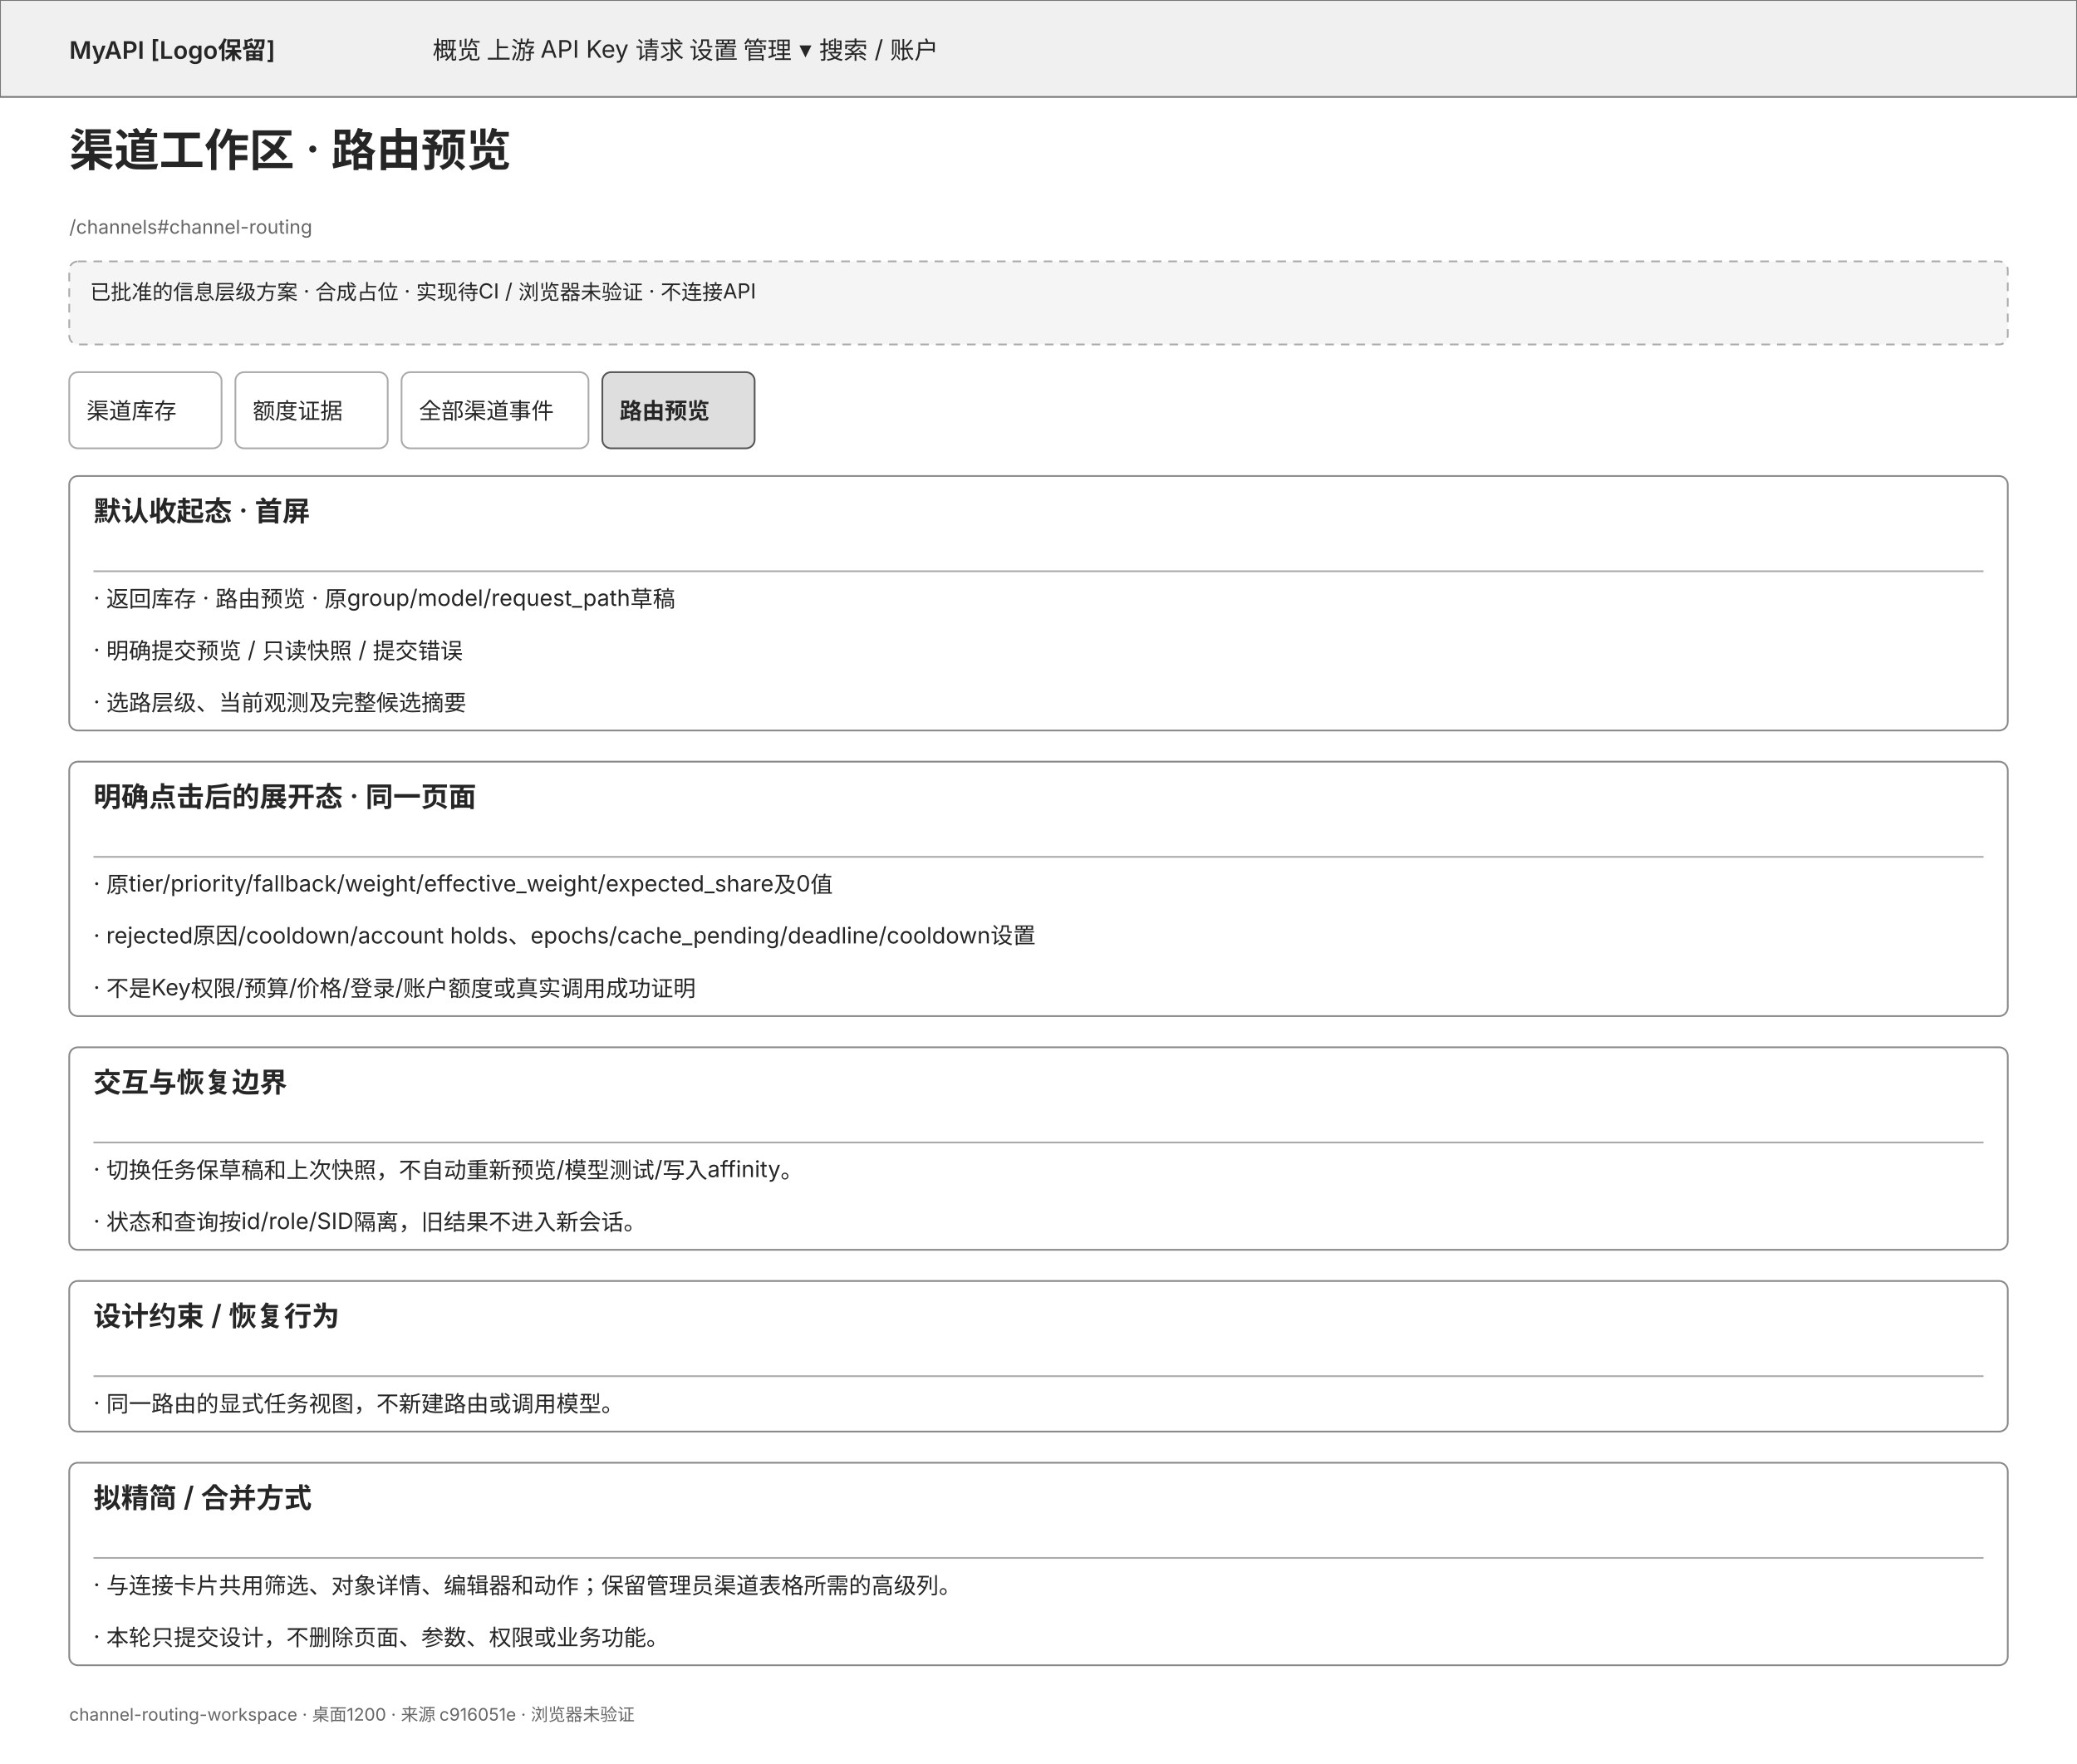
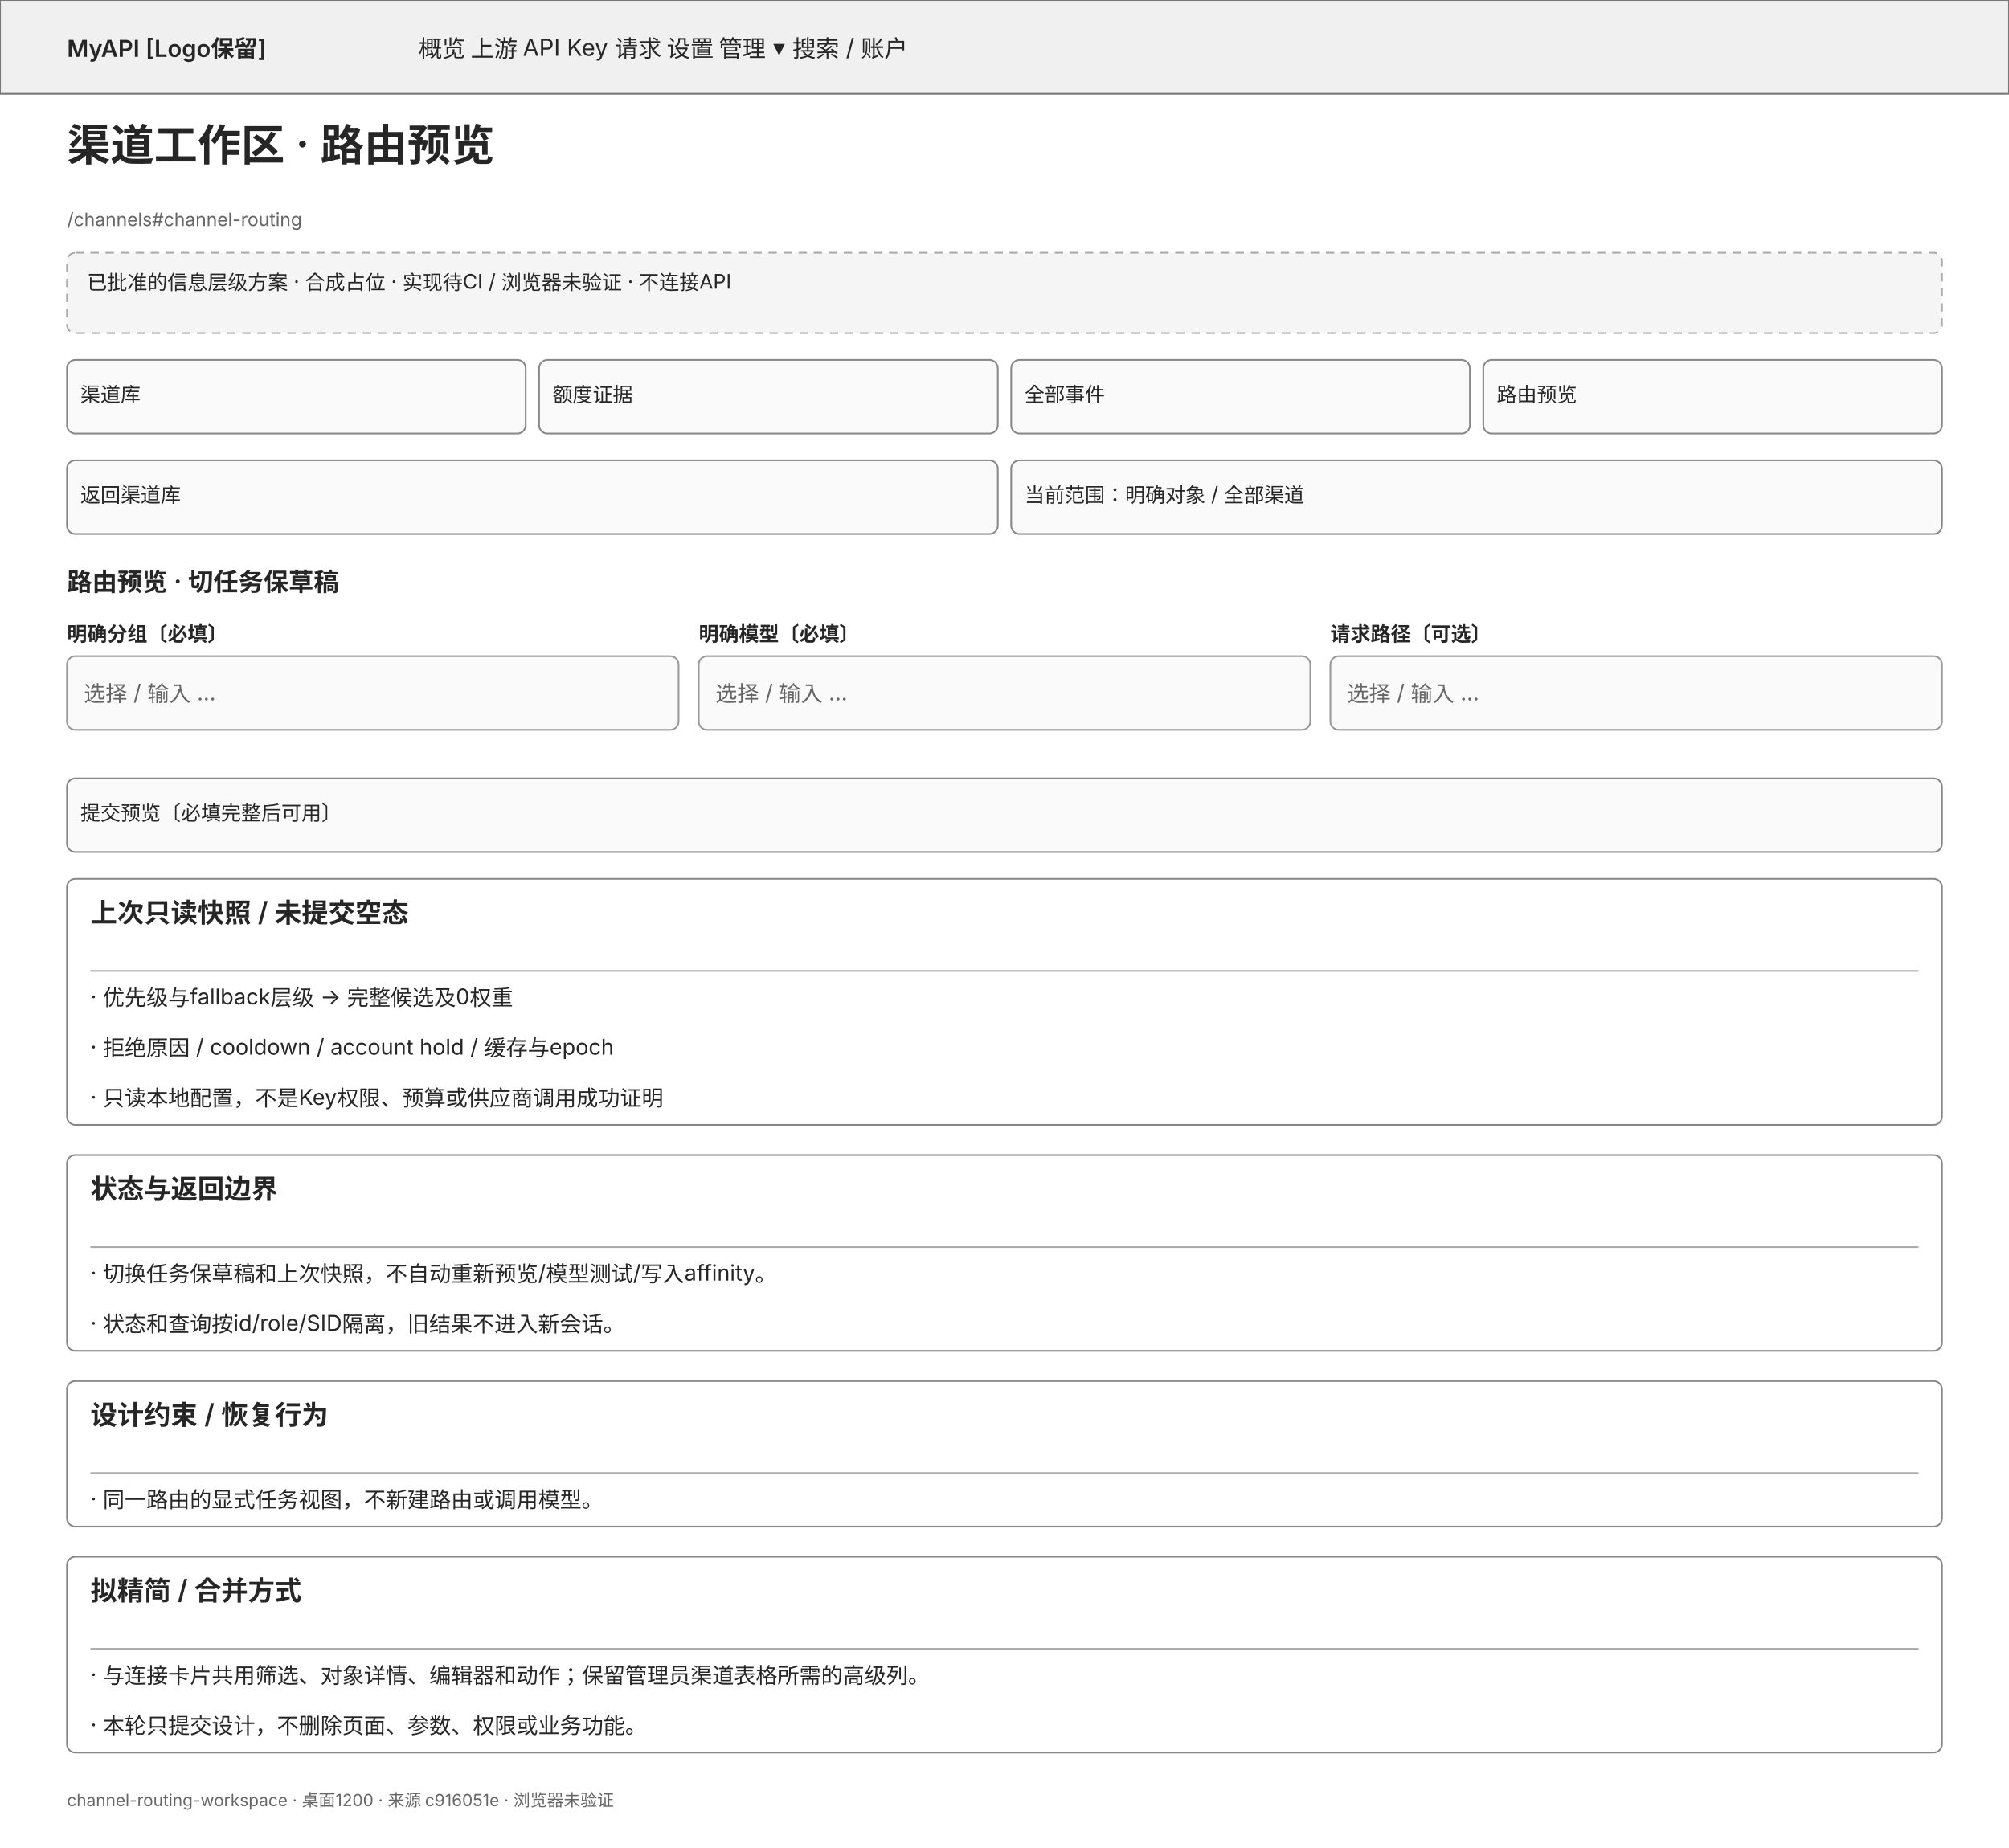
- <svg xmlns="http://www.w3.org/2000/svg" width="1200" height="1019" viewBox="0 0 1200 1019" role="img" aria-labelledby="title desc">
+ <svg xmlns="http://www.w3.org/2000/svg" width="1200" height="1104" viewBox="0 0 1200 1104" role="img" aria-labelledby="title desc">
  <rect width="100%" height="100%" fill="#ffffff" />
  <g font-family="system-ui, -apple-system, BlinkMacSystemFont, sans-serif">
    <rect x="0" y="0" width="1200" height="56" rx="0" fill="#f0f0f0" stroke="#777777" />
    <text x="40" y="34" font-size="14" font-weight="600" fill="#262626">MyAPI  [Logo保留]</text>
    <text x="250" y="34" font-size="14" font-weight="normal" fill="#262626">概览    上游    API Key    请求    设置    管理 ▾       搜索 / 账户</text>
    <text x="40" y="96" font-size="26" font-weight="600" fill="#262626">渠道工作区 · 路由预览</text>
    <text x="40" y="135" font-size="11" font-weight="normal" fill="#666666">/channels#channel-routing</text>
    <rect x="40" y="151" width="1120" height="48" rx="5" fill="#f5f5f5" stroke="#aaaaaa" stroke-dasharray="5 4" />
    <text x="52" y="173" font-size="12" font-weight="normal" fill="#262626">已批准的信息层级方案 · 合成占位 · 实现待CI / 浏览器未验证 · 不连接API</text>
-     <rect x="40" y="215" width="88" height="44" rx="5" fill="#ffffff" stroke="#aaaaaa" />
-     <text x="50" y="242" font-size="13" font-weight="normal" fill="#262626">渠道库存</text>
-     <rect x="136" y="215" width="88" height="44" rx="5" fill="#ffffff" stroke="#aaaaaa" />
-     <text x="146" y="242" font-size="13" font-weight="normal" fill="#262626">额度证据</text>
-     <rect x="232" y="215" width="108" height="44" rx="5" fill="#ffffff" stroke="#aaaaaa" />
-     <text x="242" y="242" font-size="13" font-weight="normal" fill="#262626">全部渠道事件</text>
-     <rect x="348" y="215" width="88" height="44" rx="5" fill="#dedede" stroke="#555555" />
-     <text x="358" y="242" font-size="13" font-weight="600" fill="#262626">路由预览</text>
-     <rect x="40" y="275" width="1120" height="147" rx="5" fill="#ffffff" stroke="#888888" />
-     <text x="54" y="301" font-size="16" font-weight="600" fill="#262626">默认收起态 · 首屏</text>
-     <line x1="54" y1="330" x2="1146" y2="330" stroke="#aaaaaa" />
-     <text x="54" y="350" font-size="13" font-weight="normal" fill="#262626">· 返回库存 · 路由预览 · 原group/model/request_path草稿</text>
-     <text x="54" y="380" font-size="13" font-weight="normal" fill="#262626">· 明确提交预览 / 只读快照 / 提交错误</text>
-     <text x="54" y="410" font-size="13" font-weight="normal" fill="#262626">· 选路层级、当前观测及完整候选摘要</text>
-     <rect x="40" y="440" width="1120" height="147" rx="5" fill="#ffffff" stroke="#888888" />
-     <text x="54" y="466" font-size="16" font-weight="600" fill="#262626">明确点击后的展开态 · 同一页面</text>
-     <line x1="54" y1="495" x2="1146" y2="495" stroke="#aaaaaa" />
-     <text x="54" y="515" font-size="13" font-weight="normal" fill="#262626">· 原tier/priority/fallback/weight/effective_weight/expected_share及0值</text>
-     <text x="54" y="545" font-size="13" font-weight="normal" fill="#262626">· rejected原因/cooldown/account holds、epochs/cache_pending/deadline/cooldown设置</text>
-     <text x="54" y="575" font-size="13" font-weight="normal" fill="#262626">· 不是Key权限/预算/价格/登录/账户额度或真实调用成功证明</text>
-     <rect x="40" y="605" width="1120" height="117" rx="5" fill="#ffffff" stroke="#888888" />
-     <text x="54" y="631" font-size="16" font-weight="600" fill="#262626">交互与恢复边界</text>
-     <line x1="54" y1="660" x2="1146" y2="660" stroke="#aaaaaa" />
-     <text x="54" y="680" font-size="13" font-weight="normal" fill="#262626">· 切换任务保草稿和上次快照，不自动重新预览/模型测试/写入affinity。</text>
-     <text x="54" y="710" font-size="13" font-weight="normal" fill="#262626">· 状态和查询按id/role/SID隔离，旧结果不进入新会话。</text>
-     <rect x="40" y="740" width="1120" height="87" rx="5" fill="#ffffff" stroke="#888888" />
-     <text x="54" y="766" font-size="16" font-weight="600" fill="#262626">设计约束 / 恢复行为</text>
-     <line x1="54" y1="795" x2="1146" y2="795" stroke="#aaaaaa" />
-     <text x="54" y="815" font-size="13" font-weight="normal" fill="#262626">· 同一路由的显式任务视图，不新建路由或调用模型。</text>
-     <rect x="40" y="845" width="1120" height="117" rx="5" fill="#ffffff" stroke="#888888" />
-     <text x="54" y="871" font-size="16" font-weight="600" fill="#262626">拟精简 / 合并方式</text>
-     <line x1="54" y1="900" x2="1146" y2="900" stroke="#aaaaaa" />
-     <text x="54" y="920" font-size="13" font-weight="normal" fill="#262626">· 与连接卡片共用筛选、对象详情、编辑器和动作；保留管理员渠道表格所需的高级列。</text>
-     <text x="54" y="950" font-size="13" font-weight="normal" fill="#262626">· 本轮只提交设计，不删除页面、参数、权限或业务功能。</text>
-     <text x="40" y="994" font-size="10" font-weight="normal" fill="#666666">channel-routing-workspace · 桌面1200 · 来源 c916051e · 浏览器未验证</text>
+     <rect x="40.0" y="215" width="274.0" height="44" rx="5" fill="#fafafa" stroke="#888888" />
+     <text x="48.0" y="240" font-size="12" font-weight="normal" fill="#262626">渠道库</text>
+     <rect x="322.0" y="215" width="274.0" height="44" rx="5" fill="#fafafa" stroke="#888888" />
+     <text x="330.0" y="240" font-size="12" font-weight="normal" fill="#262626">额度证据</text>
+     <rect x="604.0" y="215" width="274.0" height="44" rx="5" fill="#fafafa" stroke="#888888" />
+     <text x="612.0" y="240" font-size="12" font-weight="normal" fill="#262626">全部事件</text>
+     <rect x="886.0" y="215" width="274.0" height="44" rx="5" fill="#fafafa" stroke="#888888" />
+     <text x="894.0" y="240" font-size="12" font-weight="normal" fill="#262626">路由预览</text>
+     <rect x="40.0" y="275" width="556.0" height="44" rx="5" fill="#fafafa" stroke="#888888" />
+     <text x="48.0" y="300" font-size="12" font-weight="normal" fill="#262626">返回渠道库</text>
+     <rect x="604.0" y="275" width="556.0" height="44" rx="5" fill="#fafafa" stroke="#888888" />
+     <text x="612.0" y="300" font-size="12" font-weight="normal" fill="#262626">当前范围：明确对象 / 全部渠道</text>
+     <text x="40" y="353" font-size="15" font-weight="600" fill="#262626">路由预览 · 切任务保草稿</text>
+     <text x="40.0" y="383" font-size="12" font-weight="600" fill="#262626">明确分组〔必填〕</text>
+     <rect x="40.0" y="392" width="365.333" height="44" rx="5" fill="#fafafa" stroke="#999999" />
+     <text x="50.0" y="419" font-size="13" font-weight="normal" fill="#666666">选择 / 输入 …</text>
+     <text x="417.333" y="383" font-size="12" font-weight="600" fill="#262626">明确模型〔必填〕</text>
+     <rect x="417.333" y="392" width="365.333" height="44" rx="5" fill="#fafafa" stroke="#999999" />
+     <text x="427.333" y="419" font-size="13" font-weight="normal" fill="#666666">选择 / 输入 …</text>
+     <text x="794.667" y="383" font-size="12" font-weight="600" fill="#262626">请求路径〔可选〕</text>
+     <rect x="794.667" y="392" width="365.333" height="44" rx="5" fill="#fafafa" stroke="#999999" />
+     <text x="804.667" y="419" font-size="13" font-weight="normal" fill="#666666">选择 / 输入 …</text>
+     <rect x="40.0" y="465" width="1120.0" height="44" rx="5" fill="#fafafa" stroke="#888888" />
+     <text x="48.0" y="490" font-size="12" font-weight="normal" fill="#262626">提交预览〔必填完整后可用〕</text>
+     <rect x="40" y="525" width="1120" height="147" rx="5" fill="#ffffff" stroke="#888888" />
+     <text x="54" y="551" font-size="16" font-weight="600" fill="#262626">上次只读快照 / 未提交空态</text>
+     <line x1="54" y1="580" x2="1146" y2="580" stroke="#aaaaaa" />
+     <text x="54" y="600" font-size="13" font-weight="normal" fill="#262626">· 优先级与fallback层级 → 完整候选及0权重</text>
+     <text x="54" y="630" font-size="13" font-weight="normal" fill="#262626">· 拒绝原因 / cooldown / account hold / 缓存与epoch</text>
+     <text x="54" y="660" font-size="13" font-weight="normal" fill="#262626">· 只读本地配置，不是Key权限、预算或供应商调用成功证明</text>
+     <rect x="40" y="690" width="1120" height="117" rx="5" fill="#ffffff" stroke="#888888" />
+     <text x="54" y="716" font-size="16" font-weight="600" fill="#262626">状态与返回边界</text>
+     <line x1="54" y1="745" x2="1146" y2="745" stroke="#aaaaaa" />
+     <text x="54" y="765" font-size="13" font-weight="normal" fill="#262626">· 切换任务保草稿和上次快照，不自动重新预览/模型测试/写入affinity。</text>
+     <text x="54" y="795" font-size="13" font-weight="normal" fill="#262626">· 状态和查询按id/role/SID隔离，旧结果不进入新会话。</text>
+     <rect x="40" y="825" width="1120" height="87" rx="5" fill="#ffffff" stroke="#888888" />
+     <text x="54" y="851" font-size="16" font-weight="600" fill="#262626">设计约束 / 恢复行为</text>
+     <line x1="54" y1="880" x2="1146" y2="880" stroke="#aaaaaa" />
+     <text x="54" y="900" font-size="13" font-weight="normal" fill="#262626">· 同一路由的显式任务视图，不新建路由或调用模型。</text>
+     <rect x="40" y="930" width="1120" height="117" rx="5" fill="#ffffff" stroke="#888888" />
+     <text x="54" y="956" font-size="16" font-weight="600" fill="#262626">拟精简 / 合并方式</text>
+     <line x1="54" y1="985" x2="1146" y2="985" stroke="#aaaaaa" />
+     <text x="54" y="1005" font-size="13" font-weight="normal" fill="#262626">· 与连接卡片共用筛选、对象详情、编辑器和动作；保留管理员渠道表格所需的高级列。</text>
+     <text x="54" y="1035" font-size="13" font-weight="normal" fill="#262626">· 本轮只提交设计，不删除页面、参数、权限或业务功能。</text>
+     <text x="40" y="1079" font-size="10" font-weight="normal" fill="#666666">channel-routing-workspace · 桌面1200 · 来源 c916051e · 浏览器未验证</text>
  </g>
</svg>
